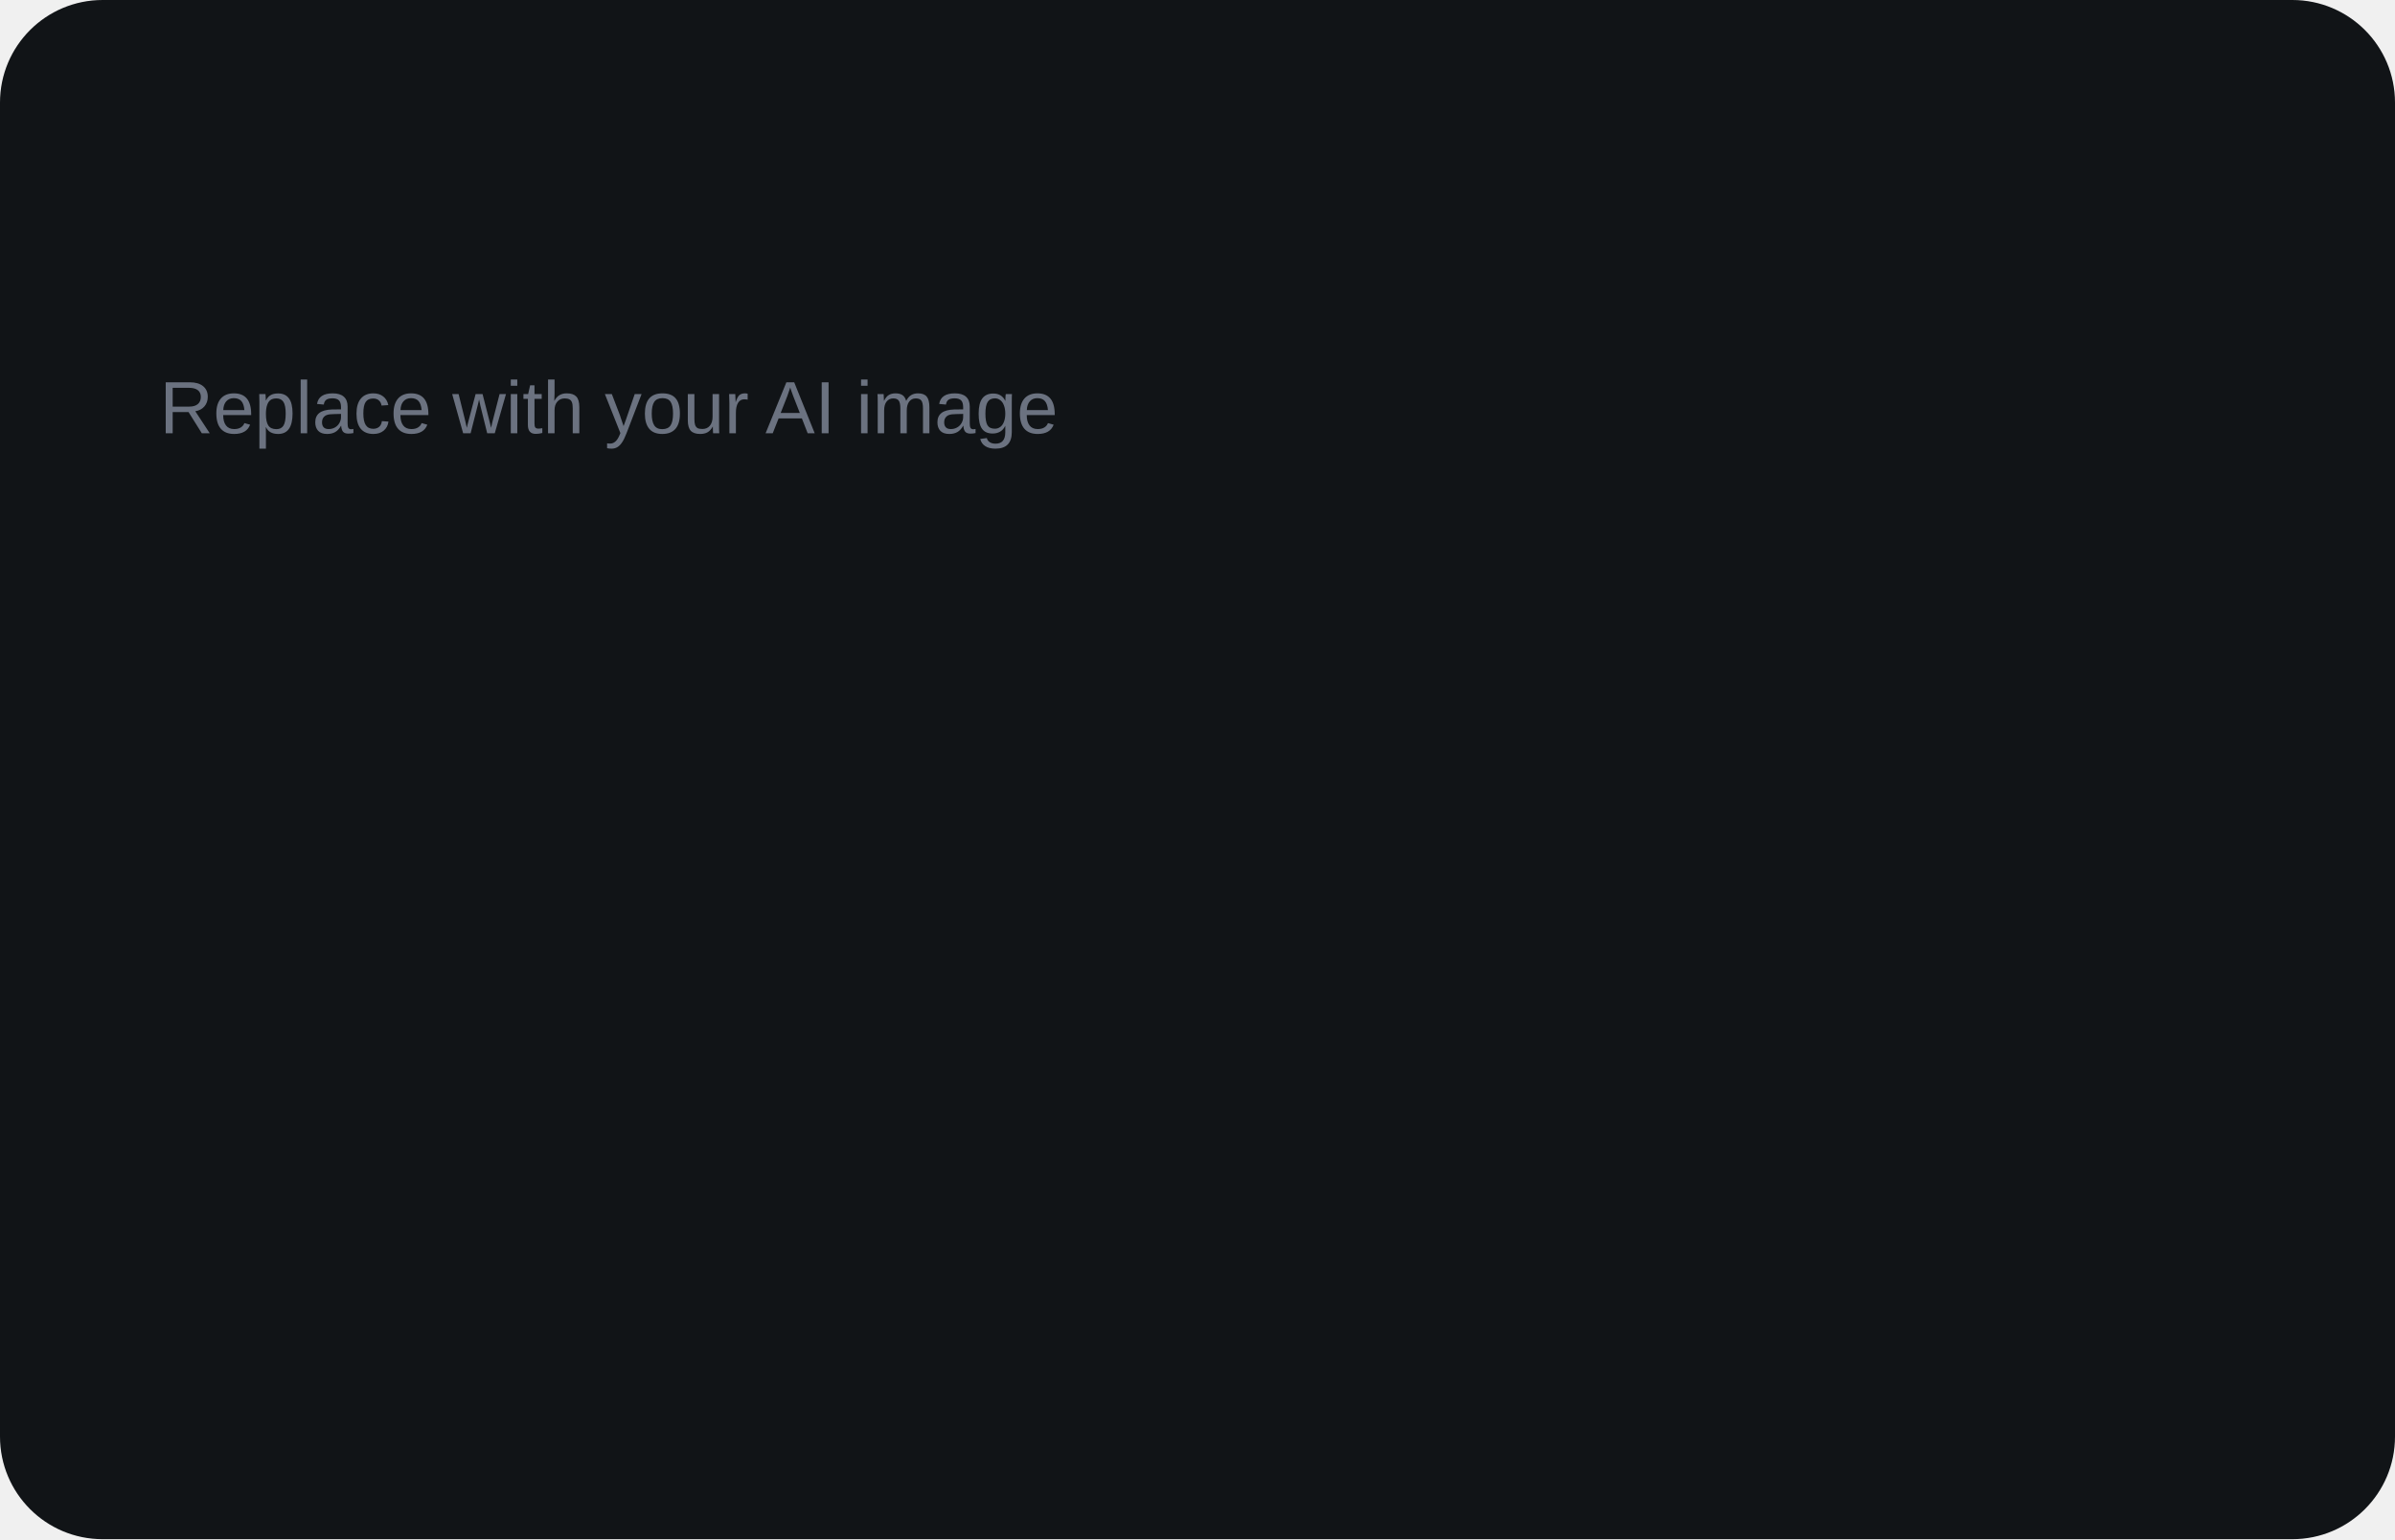
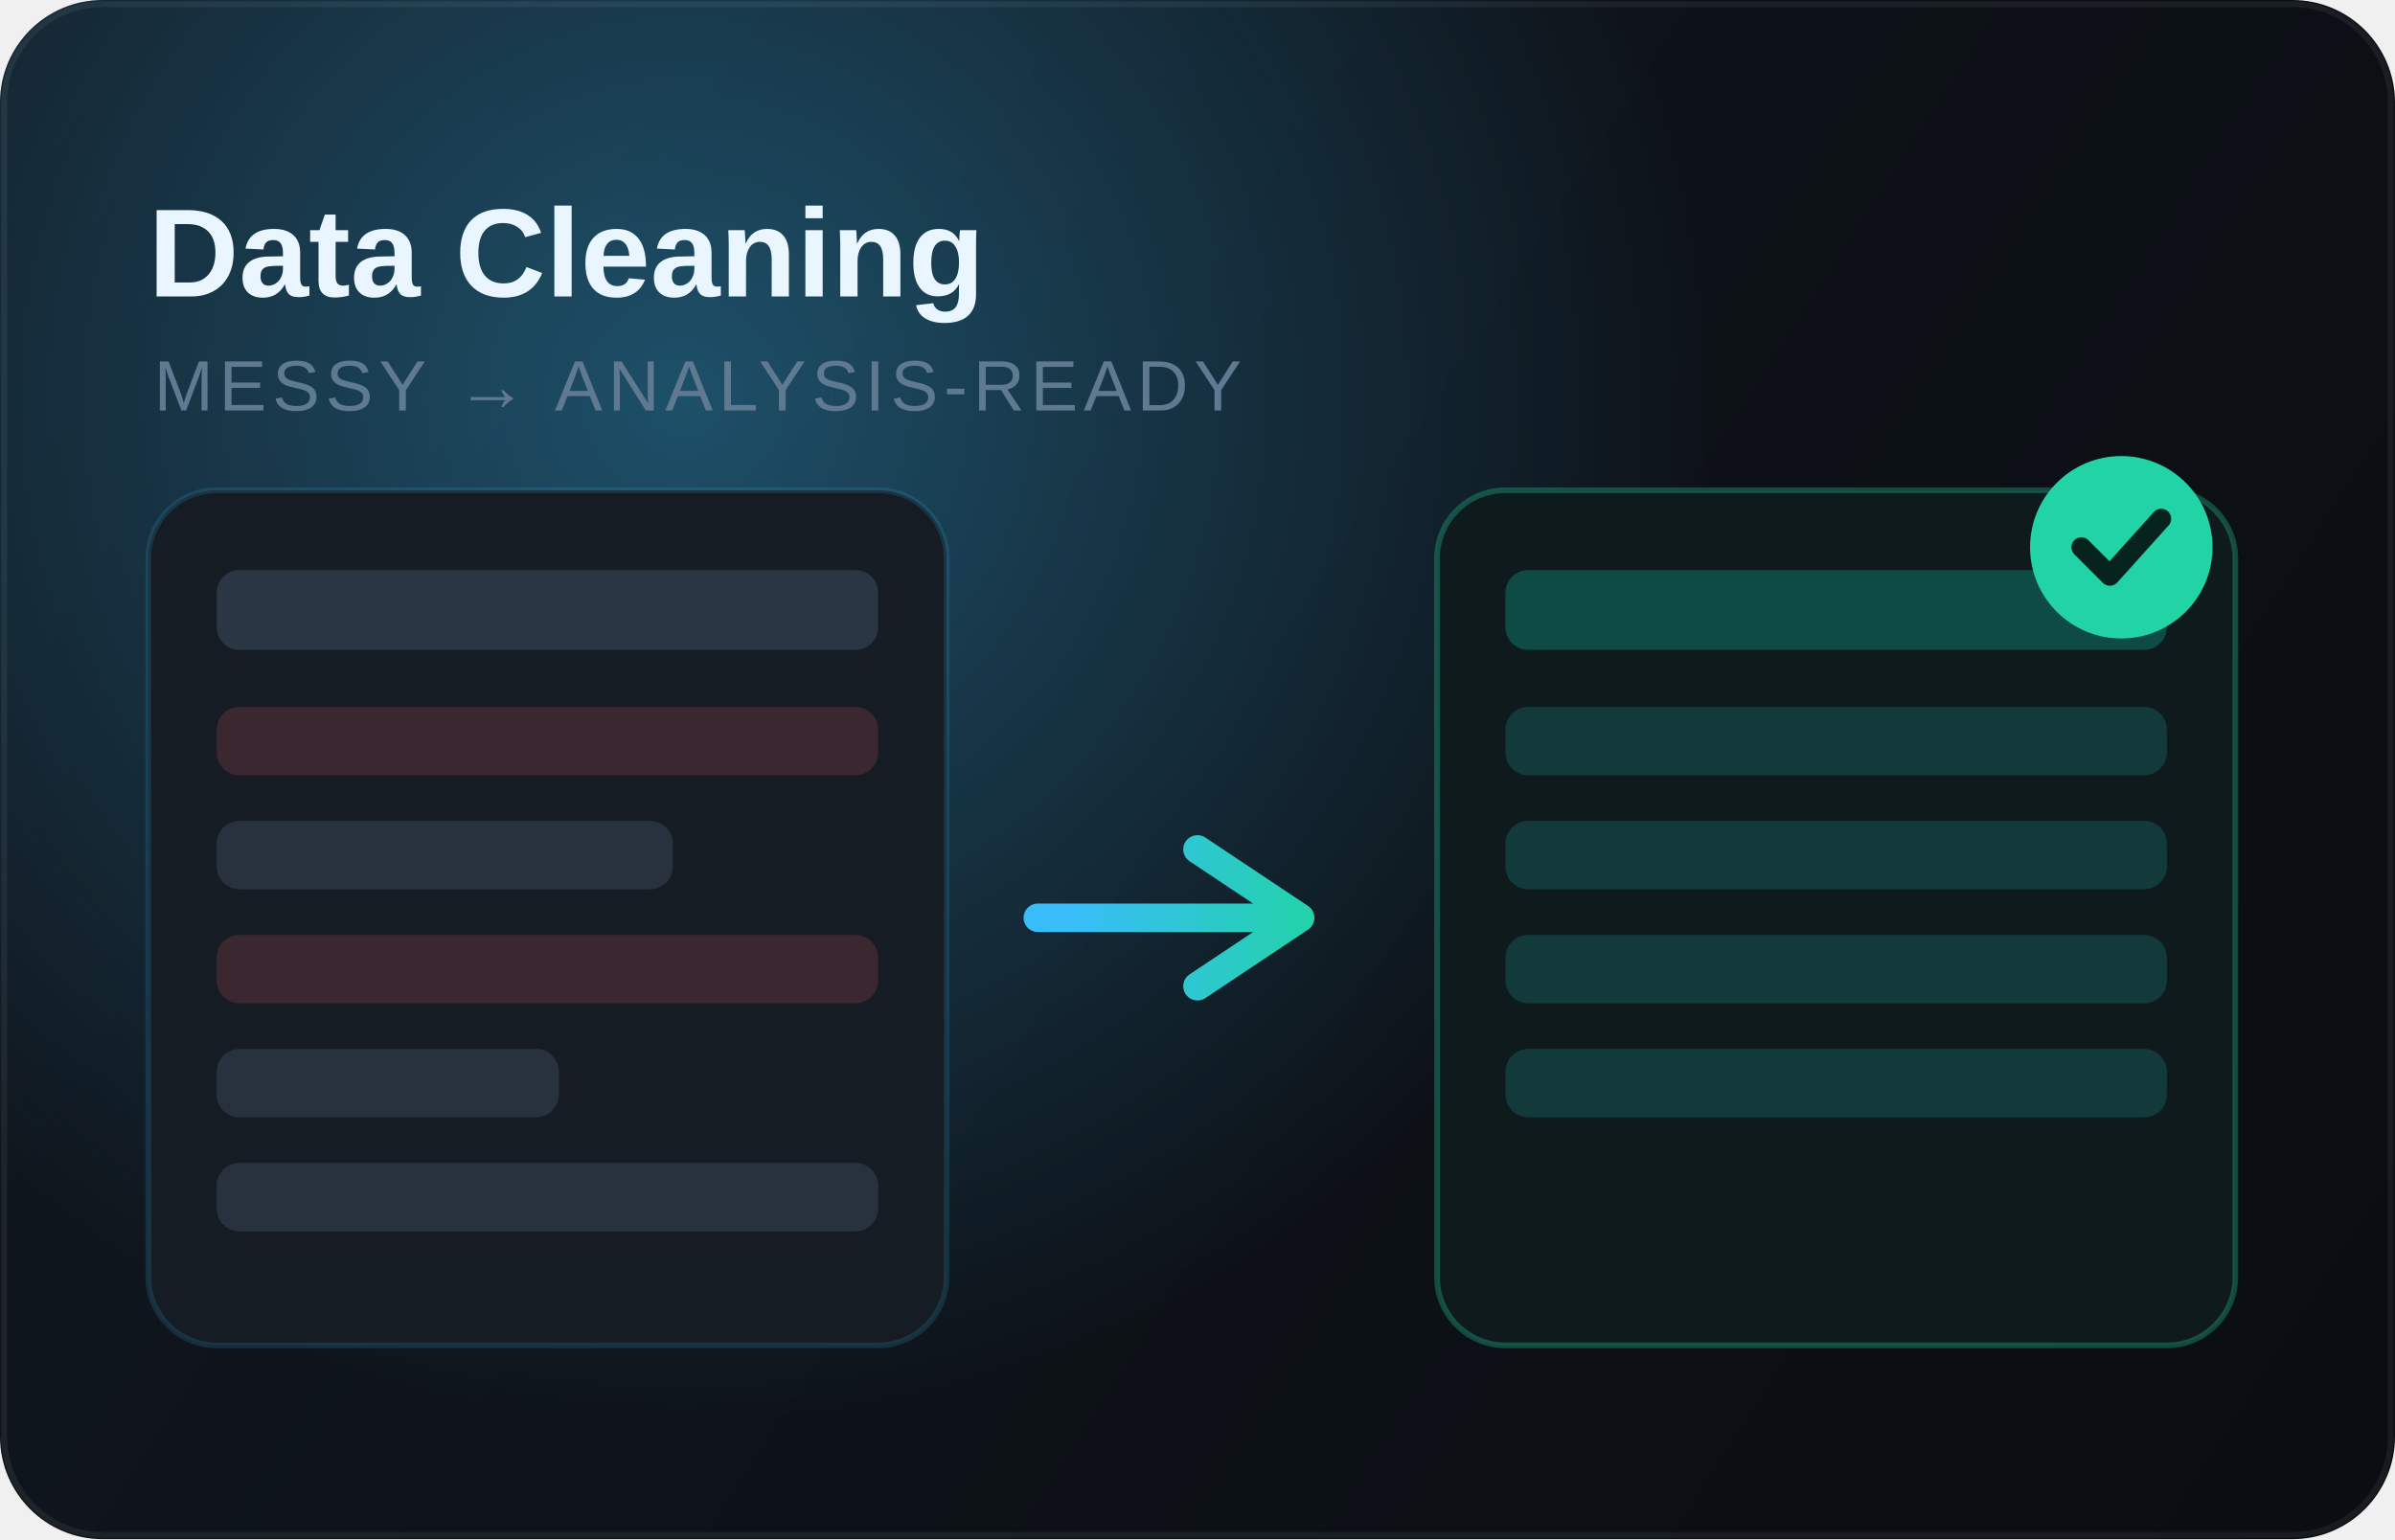
<svg xmlns="http://www.w3.org/2000/svg" viewBox="0 0 420 270" fill="none">
-   <rect width="420" height="270" rx="18" fill="#111417" />
-   <rect x="1" y="1" width="418" height="268" rx="17" fill="none" stroke="" stroke-opacity="0.35" />
-   <g fill="" opacity="0.85">
-     <rect x="28" y="150" width="34" height="86" rx="4" />
-     <rect x="74" y="120" width="34" height="116" rx="4" opacity="0.7" />
-     <rect x="120" y="170" width="34" height="66" rx="4" opacity="0.55" />
+   <defs>
+     <linearGradient id="bg1" x1="0" y1="0" x2="420" y2="270" gradientUnits="userSpaceOnUse">
+       <stop stop-color="#111820" />
+       <stop offset="1" stop-color="#0A0D11" />
+     </linearGradient>
+     <radialGradient id="glow1" cx="0" cy="0" r="1" gradientUnits="userSpaceOnUse" gradientTransform="translate(120 70) scale(180)">
+       <stop stop-color="#38bdf8" stop-opacity="0.35" />
+       <stop offset="1" stop-color="#38bdf8" stop-opacity="0" />
+     </radialGradient>
+     <linearGradient id="arr1" x1="188" y1="0" x2="232" y2="0" gradientUnits="userSpaceOnUse">
+       <stop stop-color="#38bdf8" />
+       <stop offset="1" stop-color="#22d3a6" />
+     </linearGradient>
+   </defs>
+   <rect width="420" height="270" rx="18" fill="url(#bg1)" />
+   <rect width="420" height="270" rx="18" fill="url(#glow1)" />
+   <rect x="0.75" y="0.75" width="418.5" height="268.5" rx="17.25" stroke="#ffffff" stroke-opacity="0.06" />
+   <g>
+     <rect x="26" y="86" width="140" height="150" rx="12" fill="#161C24" stroke="#38bdf8" stroke-opacity="0.15" />
+     <rect x="38" y="100" width="116" height="14" rx="4" fill="#2b3644" />
+     <rect x="38" y="124" width="116" height="12" rx="4" fill="#3a2730" />
+     <rect x="38" y="144" width="80" height="12" rx="4" fill="#28323f" />
+     <rect x="38" y="164" width="116" height="12" rx="4" fill="#3a2730" />
+     <rect x="38" y="184" width="60" height="12" rx="4" fill="#28323f" />
+     <rect x="38" y="204" width="116" height="12" rx="4" fill="#28323f" />
  </g>
-   <circle cx="320" cy="120" r="52" fill="none" stroke="" stroke-width="16" opacity="0.3" />
-   <circle cx="320" cy="120" r="52" fill="none" stroke="" stroke-width="16" stroke-dasharray="150 330" transform="rotate(-90 320 120)" />
-   <text x="28" y="52" fill="" font-family="Arial, sans-serif" font-size="20" font-weight="700" />
-   <text x="28" y="76" fill="#6b7280" font-family="Arial, sans-serif" font-size="13">Replace with your AI image</text>
+   <path d="M182 161 h44 m-16 -12 l18 12 l-18 12" stroke="url(#arr1)" stroke-width="5" stroke-linecap="round" stroke-linejoin="round" />
+   <g>
+     <rect x="252" y="86" width="140" height="150" rx="12" fill="#0F1A1C" stroke="#22d3a6" stroke-opacity="0.3" />
+     <rect x="264" y="100" width="116" height="14" rx="4" fill="#0e4b45" />
+     <rect x="264" y="124" width="116" height="12" rx="4" fill="#123a3a" />
+     <rect x="264" y="144" width="116" height="12" rx="4" fill="#123a3a" />
+     <rect x="264" y="164" width="116" height="12" rx="4" fill="#123a3a" />
+     <rect x="264" y="184" width="116" height="12" rx="4" fill="#123a3a" />
+     <circle cx="372" cy="96" r="16" fill="#22d3a6" />
+     <path d="M365 96 l5 5 l9 -10" stroke="#06231f" stroke-width="3.5" stroke-linecap="round" stroke-linejoin="round" fill="none" />
+   </g>
+   <text x="26" y="52" fill="#eaf6ff" font-family="Arial, Helvetica, sans-serif" font-size="22" font-weight="800">Data Cleaning</text>
+   <text x="27" y="72" fill="#5f7a90" font-family="Arial, Helvetica, sans-serif" font-size="12.5" letter-spacing="1">MESSY → ANALYSIS-READY</text>
</svg>
